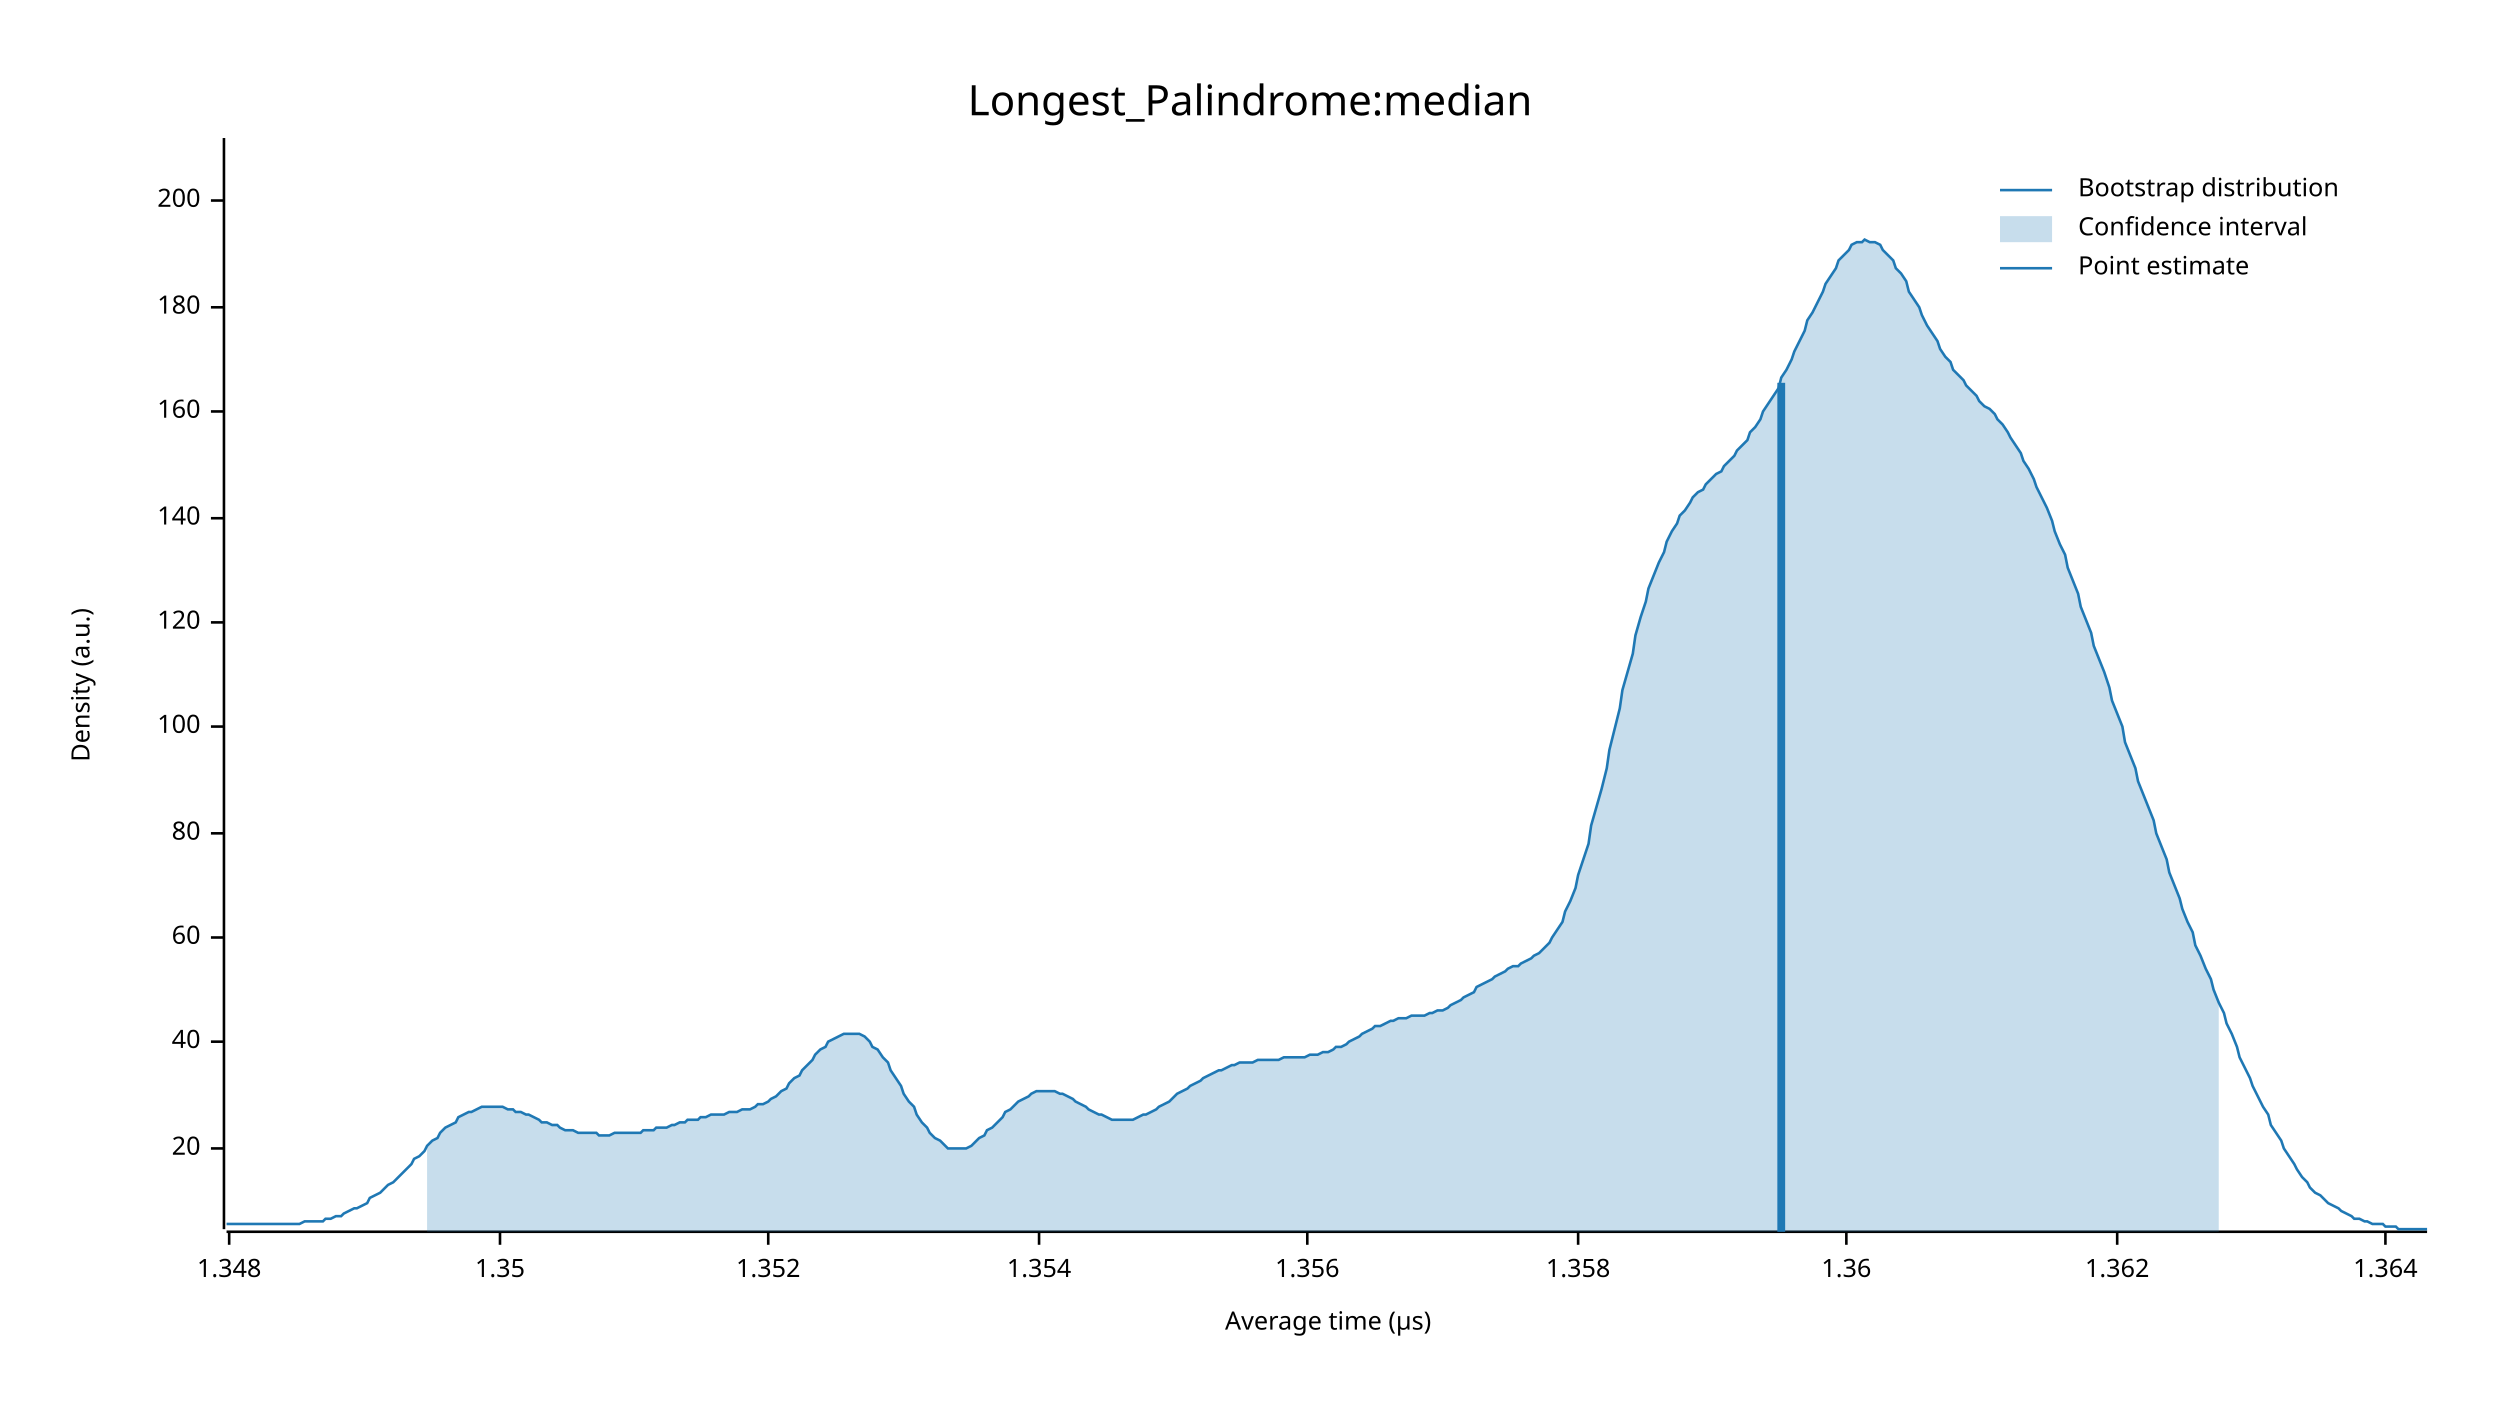
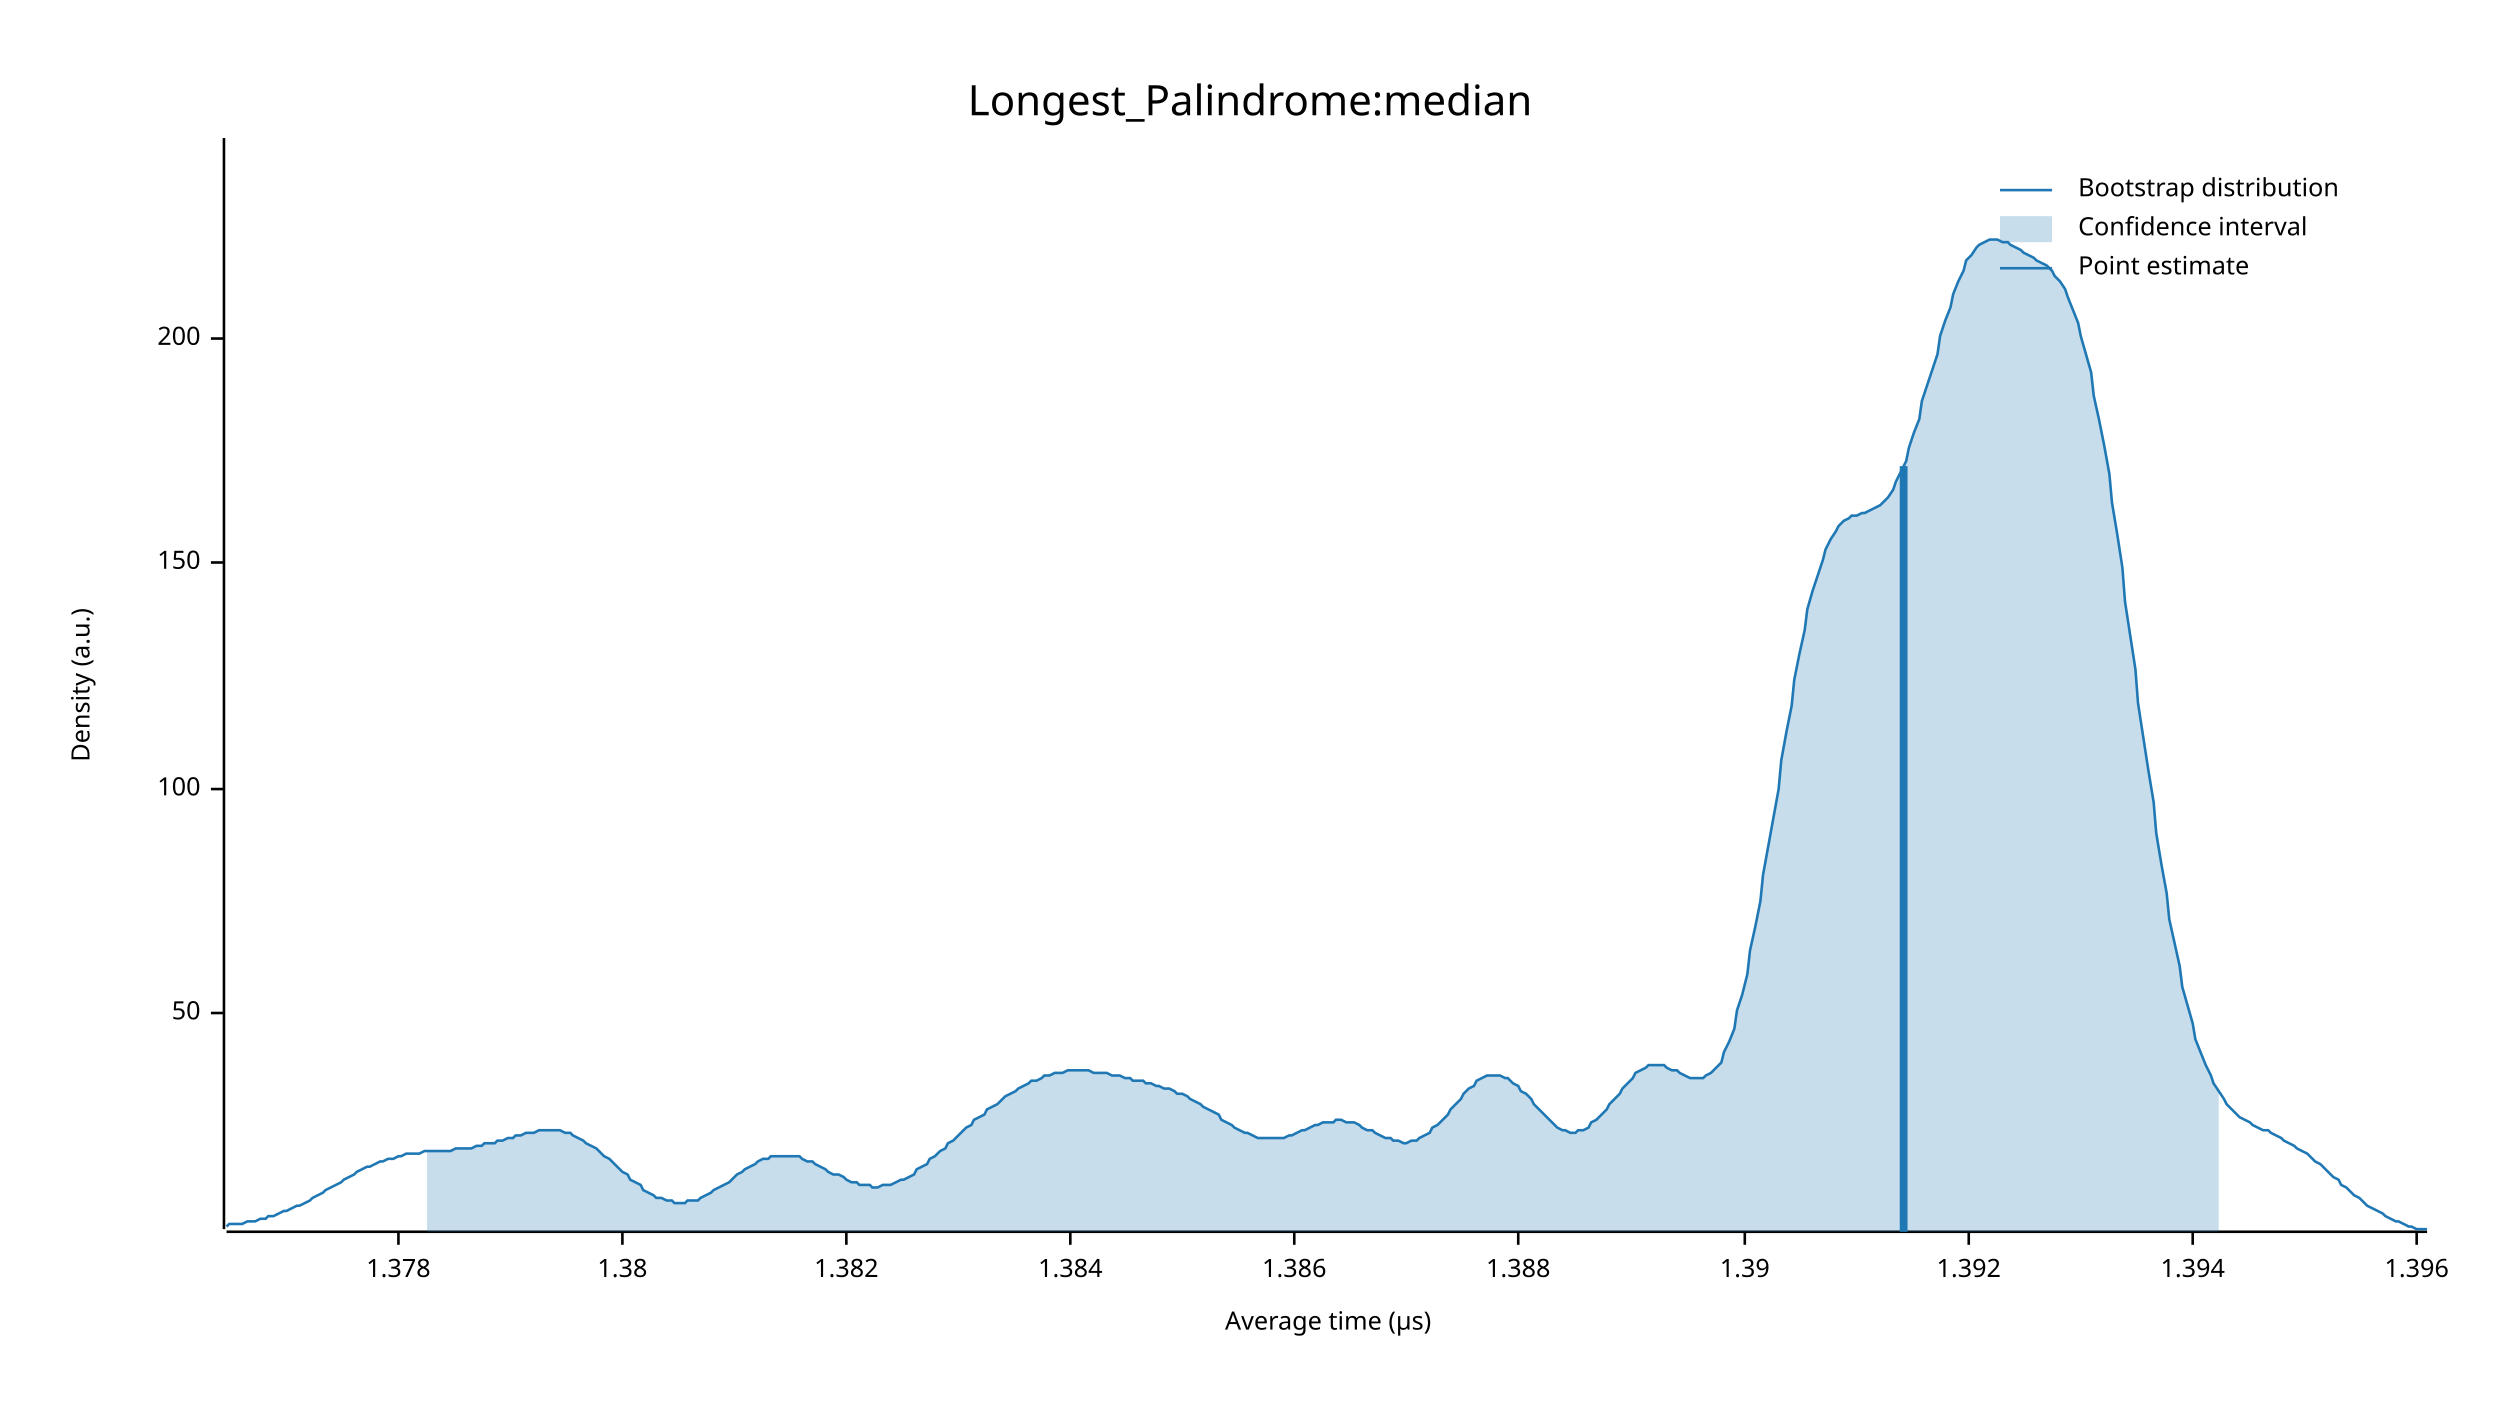
<svg xmlns="http://www.w3.org/2000/svg" width="960" height="540" viewBox="0 0 960 540">
  <text x="480" y="32" dy="0.76em" text-anchor="middle" font-family="sans-serif" font-size="16.129" opacity="1" fill="#000000">
Longest_Palindrome:median
</text>
  <text x="27" y="263" dy="0.76em" text-anchor="middle" font-family="sans-serif" font-size="9.677" opacity="1" fill="#000000" transform="rotate(270, 27, 263)">
Density (a.u.)
</text>
  <text x="510" y="513" dy="-0.5ex" text-anchor="middle" font-family="sans-serif" font-size="9.677" opacity="1" fill="#000000">
Average time (µs)
</text>
  <polyline fill="none" opacity="1" stroke="#000000" stroke-width="1" points="86,53 86,472 " />
-   <text x="77" y="441" dy="0.5ex" text-anchor="end" font-family="sans-serif" font-size="9.677" opacity="1" fill="#000000">
- 20
+   <text x="77" y="389" dy="0.5ex" text-anchor="end" font-family="sans-serif" font-size="9.677" opacity="1" fill="#000000">
+ 50
</text>
-   <polyline fill="none" opacity="1" stroke="#000000" stroke-width="1" points="81,441 86,441 " />
-   <text x="77" y="400" dy="0.5ex" text-anchor="end" font-family="sans-serif" font-size="9.677" opacity="1" fill="#000000">
- 40
- </text>
-   <polyline fill="none" opacity="1" stroke="#000000" stroke-width="1" points="81,400 86,400 " />
-   <text x="77" y="360" dy="0.5ex" text-anchor="end" font-family="sans-serif" font-size="9.677" opacity="1" fill="#000000">
- 60
- </text>
-   <polyline fill="none" opacity="1" stroke="#000000" stroke-width="1" points="81,360 86,360 " />
-   <text x="77" y="320" dy="0.5ex" text-anchor="end" font-family="sans-serif" font-size="9.677" opacity="1" fill="#000000">
- 80
- </text>
-   <polyline fill="none" opacity="1" stroke="#000000" stroke-width="1" points="81,320 86,320 " />
-   <text x="77" y="279" dy="0.5ex" text-anchor="end" font-family="sans-serif" font-size="9.677" opacity="1" fill="#000000">
+   <polyline fill="none" opacity="1" stroke="#000000" stroke-width="1" points="81,389 86,389 " />
+   <text x="77" y="303" dy="0.5ex" text-anchor="end" font-family="sans-serif" font-size="9.677" opacity="1" fill="#000000">
100
</text>
-   <polyline fill="none" opacity="1" stroke="#000000" stroke-width="1" points="81,279 86,279 " />
-   <text x="77" y="239" dy="0.5ex" text-anchor="end" font-family="sans-serif" font-size="9.677" opacity="1" fill="#000000">
- 120
+   <polyline fill="none" opacity="1" stroke="#000000" stroke-width="1" points="81,303 86,303 " />
+   <text x="77" y="216" dy="0.5ex" text-anchor="end" font-family="sans-serif" font-size="9.677" opacity="1" fill="#000000">
+ 150
</text>
-   <polyline fill="none" opacity="1" stroke="#000000" stroke-width="1" points="81,239 86,239 " />
-   <text x="77" y="199" dy="0.5ex" text-anchor="end" font-family="sans-serif" font-size="9.677" opacity="1" fill="#000000">
- 140
- </text>
-   <polyline fill="none" opacity="1" stroke="#000000" stroke-width="1" points="81,199 86,199 " />
-   <text x="77" y="158" dy="0.5ex" text-anchor="end" font-family="sans-serif" font-size="9.677" opacity="1" fill="#000000">
- 160
- </text>
-   <polyline fill="none" opacity="1" stroke="#000000" stroke-width="1" points="81,158 86,158 " />
-   <text x="77" y="118" dy="0.5ex" text-anchor="end" font-family="sans-serif" font-size="9.677" opacity="1" fill="#000000">
- 180
- </text>
-   <polyline fill="none" opacity="1" stroke="#000000" stroke-width="1" points="81,118 86,118 " />
-   <text x="77" y="77" dy="0.5ex" text-anchor="end" font-family="sans-serif" font-size="9.677" opacity="1" fill="#000000">
+   <polyline fill="none" opacity="1" stroke="#000000" stroke-width="1" points="81,216 86,216 " />
+   <text x="77" y="130" dy="0.5ex" text-anchor="end" font-family="sans-serif" font-size="9.677" opacity="1" fill="#000000">
200
</text>
-   <polyline fill="none" opacity="1" stroke="#000000" stroke-width="1" points="81,77 86,77 " />
+   <polyline fill="none" opacity="1" stroke="#000000" stroke-width="1" points="81,130 86,130 " />
  <polyline fill="none" opacity="1" stroke="#000000" stroke-width="1" points="87,473 932,473 " />
-   <text x="88" y="483" dy="0.76em" text-anchor="middle" font-family="sans-serif" font-size="9.677" opacity="1" fill="#000000">
- 1.348
+   <text x="153" y="483" dy="0.76em" text-anchor="middle" font-family="sans-serif" font-size="9.677" opacity="1" fill="#000000">
+ 1.378
</text>
-   <polyline fill="none" opacity="1" stroke="#000000" stroke-width="1" points="88,473 88,478 " />
-   <text x="192" y="483" dy="0.76em" text-anchor="middle" font-family="sans-serif" font-size="9.677" opacity="1" fill="#000000">
- 1.35
+   <polyline fill="none" opacity="1" stroke="#000000" stroke-width="1" points="153,473 153,478 " />
+   <text x="239" y="483" dy="0.76em" text-anchor="middle" font-family="sans-serif" font-size="9.677" opacity="1" fill="#000000">
+ 1.38
</text>
-   <polyline fill="none" opacity="1" stroke="#000000" stroke-width="1" points="192,473 192,478 " />
-   <text x="295" y="483" dy="0.76em" text-anchor="middle" font-family="sans-serif" font-size="9.677" opacity="1" fill="#000000">
- 1.352
+   <polyline fill="none" opacity="1" stroke="#000000" stroke-width="1" points="239,473 239,478 " />
+   <text x="325" y="483" dy="0.76em" text-anchor="middle" font-family="sans-serif" font-size="9.677" opacity="1" fill="#000000">
+ 1.382
</text>
-   <polyline fill="none" opacity="1" stroke="#000000" stroke-width="1" points="295,473 295,478 " />
-   <text x="399" y="483" dy="0.76em" text-anchor="middle" font-family="sans-serif" font-size="9.677" opacity="1" fill="#000000">
- 1.354
+   <polyline fill="none" opacity="1" stroke="#000000" stroke-width="1" points="325,473 325,478 " />
+   <text x="411" y="483" dy="0.76em" text-anchor="middle" font-family="sans-serif" font-size="9.677" opacity="1" fill="#000000">
+ 1.384
</text>
-   <polyline fill="none" opacity="1" stroke="#000000" stroke-width="1" points="399,473 399,478 " />
-   <text x="502" y="483" dy="0.76em" text-anchor="middle" font-family="sans-serif" font-size="9.677" opacity="1" fill="#000000">
- 1.356
+   <polyline fill="none" opacity="1" stroke="#000000" stroke-width="1" points="411,473 411,478 " />
+   <text x="497" y="483" dy="0.76em" text-anchor="middle" font-family="sans-serif" font-size="9.677" opacity="1" fill="#000000">
+ 1.386
</text>
-   <polyline fill="none" opacity="1" stroke="#000000" stroke-width="1" points="502,473 502,478 " />
-   <text x="606" y="483" dy="0.76em" text-anchor="middle" font-family="sans-serif" font-size="9.677" opacity="1" fill="#000000">
- 1.358
+   <polyline fill="none" opacity="1" stroke="#000000" stroke-width="1" points="497,473 497,478 " />
+   <text x="583" y="483" dy="0.76em" text-anchor="middle" font-family="sans-serif" font-size="9.677" opacity="1" fill="#000000">
+ 1.388
</text>
-   <polyline fill="none" opacity="1" stroke="#000000" stroke-width="1" points="606,473 606,478 " />
-   <text x="709" y="483" dy="0.76em" text-anchor="middle" font-family="sans-serif" font-size="9.677" opacity="1" fill="#000000">
- 1.36
+   <polyline fill="none" opacity="1" stroke="#000000" stroke-width="1" points="583,473 583,478 " />
+   <text x="670" y="483" dy="0.76em" text-anchor="middle" font-family="sans-serif" font-size="9.677" opacity="1" fill="#000000">
+ 1.39
</text>
-   <polyline fill="none" opacity="1" stroke="#000000" stroke-width="1" points="709,473 709,478 " />
-   <text x="813" y="483" dy="0.76em" text-anchor="middle" font-family="sans-serif" font-size="9.677" opacity="1" fill="#000000">
- 1.362
+   <polyline fill="none" opacity="1" stroke="#000000" stroke-width="1" points="670,473 670,478 " />
+   <text x="756" y="483" dy="0.76em" text-anchor="middle" font-family="sans-serif" font-size="9.677" opacity="1" fill="#000000">
+ 1.392
</text>
-   <polyline fill="none" opacity="1" stroke="#000000" stroke-width="1" points="813,473 813,478 " />
-   <text x="916" y="483" dy="0.76em" text-anchor="middle" font-family="sans-serif" font-size="9.677" opacity="1" fill="#000000">
- 1.364
+   <polyline fill="none" opacity="1" stroke="#000000" stroke-width="1" points="756,473 756,478 " />
+   <text x="842" y="483" dy="0.76em" text-anchor="middle" font-family="sans-serif" font-size="9.677" opacity="1" fill="#000000">
+ 1.394
</text>
-   <polyline fill="none" opacity="1" stroke="#000000" stroke-width="1" points="916,473 916,478 " />
-   <polyline fill="none" opacity="1" stroke="#1F78B4" stroke-width="1" points="87,470 88,470 90,470 92,470 93,470 95,470 97,470 98,470 100,470 102,470 103,470 105,470 107,470 109,470 110,470 112,470 114,470 115,470 117,469 119,469 120,469 122,469 124,469 125,468 127,468 129,467 131,467 132,466 134,465 136,464 137,464 139,463 141,462 142,460 144,459 146,458 147,457 149,455 151,454 153,452 154,451 156,449 158,447 159,445 161,444 163,442 164,440 166,438 168,437 169,435 171,433 173,432 175,431 176,429 178,428 180,427 181,427 183,426 185,425 186,425 188,425 190,425 191,425 193,425 195,426 197,426 198,427 200,427 202,428 203,428 205,429 207,430 208,431 210,431 212,432 214,432 215,433 217,434 219,434 220,434 222,435 224,435 225,435 227,435 229,435 230,436 232,436 234,436 236,435 237,435 239,435 241,435 242,435 244,435 246,435 247,434 249,434 251,434 252,433 254,433 256,433 258,432 259,432 261,431 263,431 264,430 266,430 268,430 269,429 271,429 273,428 274,428 276,428 278,428 280,427 281,427 283,427 285,426 286,426 288,426 290,425 291,424 293,424 295,423 296,422 298,421 300,419 302,418 303,416 305,414 307,413 308,411 310,409 312,407 313,405 315,403 317,402 318,400 320,399 322,398 324,397 325,397 327,397 329,397 330,397 332,398 334,400 335,402 337,403 339,406 341,408 342,411 344,414 346,417 347,420 349,423 351,425 352,428 354,431 356,433 357,435 359,437 361,438 363,440 364,441 366,441 368,441 369,441 371,441 373,440 374,439 376,437 378,436 379,434 381,433 383,431 385,429 386,427 388,426 390,424 391,423 393,422 395,421 396,420 398,419 400,419 401,419 403,419 405,419 407,420 408,420 410,421 412,422 413,423 415,424 417,425 418,426 420,427 422,428 423,428 425,429 427,430 429,430 430,430 432,430 434,430 435,430 437,429 439,428 440,428 442,427 444,426 445,425 447,424 449,423 451,421 452,420 454,419 456,418 457,417 459,416 461,415 462,414 464,413 466,412 468,411 469,411 471,410 473,409 474,409 476,408 478,408 479,408 481,408 483,407 484,407 486,407 488,407 490,407 491,407 493,406 495,406 496,406 498,406 500,406 501,406 503,405 505,405 506,405 508,404 510,404 512,403 513,402 515,402 517,401 518,400 520,399 522,398 523,397 525,396 527,395 528,394 530,394 532,393 534,392 535,392 537,391 539,391 540,391 542,390 544,390 545,390 547,390 549,389 550,389 552,388 554,388 556,387 557,386 559,385 561,384 562,383 564,382 566,381 567,379 569,378 571,377 573,376 574,375 576,374 578,373 579,372 581,371 583,371 584,370 586,369 588,368 589,367 591,366 593,364 595,362 596,360 598,357 600,354 601,350 603,346 605,341 606,336 608,330 610,324 611,317 613,310 615,303 617,295 618,288 620,280 622,272 623,265 625,258 627,251 628,244 630,237 632,231 633,226 635,221 637,216 639,212 640,208 642,204 644,201 645,198 647,196 649,193 650,191 652,189 654,188 655,186 657,184 659,182 661,181 662,179 664,177 666,175 667,173 669,171 671,169 672,166 674,164 676,161 677,158 679,155 681,152 683,149 684,145 686,142 688,138 689,135 691,131 693,127 694,123 696,120 698,116 700,112 701,109 703,106 705,103 706,100 708,98 710,96 711,94 713,93 715,93 716,92 718,93 720,93 722,94 723,96 725,98 727,100 728,103 730,105 732,108 733,112 735,115 737,118 738,121 740,125 742,128 744,131 745,134 747,137 749,139 750,142 752,144 754,146 755,148 757,150 759,152 760,154 762,156 764,157 766,159 767,161 769,163 771,166 772,168 774,171 776,174 777,177 779,180 781,184 782,187 784,191 786,195 788,200 789,204 791,209 793,213 794,218 796,223 798,228 799,233 801,238 803,243 804,248 806,253 808,258 810,264 811,269 813,274 815,279 816,285 818,290 820,295 821,300 823,305 825,310 827,315 828,320 830,325 832,330 833,335 835,340 837,345 838,349 840,354 842,358 843,363 845,367 847,372 849,376 850,380 852,385 854,389 855,393 857,397 859,402 860,406 862,410 864,414 865,417 867,421 869,425 871,428 872,432 874,435 876,438 877,441 879,444 881,447 882,449 884,452 886,454 887,456 889,458 891,459 893,461 894,462 896,463 898,464 899,465 901,466 903,467 904,468 906,468 908,469 909,469 911,470 913,470 915,470 916,471 918,471 920,471 921,472 923,472 925,472 926,472 928,472 930,472 932,472 " />
-   <polygon opacity="0.25" fill="#1F78B4" points="164,440 166,438 168,437 169,435 171,433 173,432 175,431 176,429 178,428 180,427 181,427 183,426 185,425 186,425 188,425 190,425 191,425 193,425 195,426 197,426 198,427 200,427 202,428 203,428 205,429 207,430 208,431 210,431 212,432 214,432 215,433 217,434 219,434 220,434 222,435 224,435 225,435 227,435 229,435 230,436 232,436 234,436 236,435 237,435 239,435 241,435 242,435 244,435 246,435 247,434 249,434 251,434 252,433 254,433 256,433 258,432 259,432 261,431 263,431 264,430 266,430 268,430 269,429 271,429 273,428 274,428 276,428 278,428 280,427 281,427 283,427 285,426 286,426 288,426 290,425 291,424 293,424 295,423 296,422 298,421 300,419 302,418 303,416 305,414 307,413 308,411 310,409 312,407 313,405 315,403 317,402 318,400 320,399 322,398 324,397 325,397 327,397 329,397 330,397 332,398 334,400 335,402 337,403 339,406 341,408 342,411 344,414 346,417 347,420 349,423 351,425 352,428 354,431 356,433 357,435 359,437 361,438 363,440 364,441 366,441 368,441 369,441 371,441 373,440 374,439 376,437 378,436 379,434 381,433 383,431 385,429 386,427 388,426 390,424 391,423 393,422 395,421 396,420 398,419 400,419 401,419 403,419 405,419 407,420 408,420 410,421 412,422 413,423 415,424 417,425 418,426 420,427 422,428 423,428 425,429 427,430 429,430 430,430 432,430 434,430 435,430 437,429 439,428 440,428 442,427 444,426 445,425 447,424 449,423 451,421 452,420 454,419 456,418 457,417 459,416 461,415 462,414 464,413 466,412 468,411 469,411 471,410 473,409 474,409 476,408 478,408 479,408 481,408 483,407 484,407 486,407 488,407 490,407 491,407 493,406 495,406 496,406 498,406 500,406 501,406 503,405 505,405 506,405 508,404 510,404 512,403 513,402 515,402 517,401 518,400 520,399 522,398 523,397 525,396 527,395 528,394 530,394 532,393 534,392 535,392 537,391 539,391 540,391 542,390 544,390 545,390 547,390 549,389 550,389 552,388 554,388 556,387 557,386 559,385 561,384 562,383 564,382 566,381 567,379 569,378 571,377 573,376 574,375 576,374 578,373 579,372 581,371 583,371 584,370 586,369 588,368 589,367 591,366 593,364 595,362 596,360 598,357 600,354 601,350 603,346 605,341 606,336 608,330 610,324 611,317 613,310 615,303 617,295 618,288 620,280 622,272 623,265 625,258 627,251 628,244 630,237 632,231 633,226 635,221 637,216 639,212 640,208 642,204 644,201 645,198 647,196 649,193 650,191 652,189 654,188 655,186 657,184 659,182 661,181 662,179 664,177 666,175 667,173 669,171 671,169 672,166 674,164 676,161 677,158 679,155 681,152 683,149 684,145 686,142 688,138 689,135 691,131 693,127 694,123 696,120 698,116 700,112 701,109 703,106 705,103 706,100 708,98 710,96 711,94 713,93 715,93 716,92 718,93 720,93 722,94 723,96 725,98 727,100 728,103 730,105 732,108 733,112 735,115 737,118 738,121 740,125 742,128 744,131 745,134 747,137 749,139 750,142 752,144 754,146 755,148 757,150 759,152 760,154 762,156 764,157 766,159 767,161 769,163 771,166 772,168 774,171 776,174 777,177 779,180 781,184 782,187 784,191 786,195 788,200 789,204 791,209 793,213 794,218 796,223 798,228 799,233 801,238 803,243 804,248 806,253 808,258 810,264 811,269 813,274 815,279 816,285 818,290 820,295 821,300 823,305 825,310 827,315 828,320 830,325 832,330 833,335 835,340 837,345 838,349 840,354 842,358 843,363 845,367 847,372 849,376 850,380 852,385 852,473 164,473 " />
-   <polyline fill="none" opacity="1" stroke="#1F78B4" stroke-width="3" points="684,473 684,147 " />
+   <polyline fill="none" opacity="1" stroke="#000000" stroke-width="1" points="842,473 842,478 " />
+   <text x="928" y="483" dy="0.76em" text-anchor="middle" font-family="sans-serif" font-size="9.677" opacity="1" fill="#000000">
+ 1.396
+ </text>
+   <polyline fill="none" opacity="1" stroke="#000000" stroke-width="1" points="928,473 928,478 " />
+   <polyline fill="none" opacity="1" stroke="#1F78B4" stroke-width="1" points="87,471 88,470 90,470 92,470 93,470 95,469 97,469 98,469 100,468 102,468 103,467 105,467 107,466 109,465 110,465 112,464 114,463 115,463 117,462 119,461 120,460 122,459 124,458 125,457 127,456 129,455 131,454 132,453 134,452 136,451 137,450 139,449 141,448 142,448 144,447 146,446 147,446 149,445 151,445 153,444 154,444 156,443 158,443 159,443 161,443 163,442 164,442 166,442 168,442 169,442 171,442 173,442 175,441 176,441 178,441 180,441 181,441 183,440 185,440 186,439 188,439 190,439 191,438 193,438 195,437 197,437 198,436 200,436 202,435 203,435 205,435 207,434 208,434 210,434 212,434 214,434 215,434 217,435 219,435 220,436 222,437 224,438 225,439 227,440 229,441 230,442 232,444 234,445 236,447 237,448 239,450 241,451 242,453 244,454 246,455 247,457 249,458 251,459 252,460 254,460 256,461 258,461 259,462 261,462 263,462 264,461 266,461 268,461 269,460 271,459 273,458 274,457 276,456 278,455 280,454 281,453 283,451 285,450 286,449 288,448 290,447 291,446 293,445 295,445 296,444 298,444 300,444 302,444 303,444 305,444 307,444 308,445 310,446 312,446 313,447 315,448 317,449 318,450 320,451 322,451 324,452 325,453 327,454 329,454 330,455 332,455 334,455 335,456 337,456 339,455 341,455 342,455 344,454 346,453 347,453 349,452 351,451 352,449 354,448 356,447 357,445 359,444 361,442 363,441 364,439 366,438 368,436 369,435 371,433 373,432 374,430 376,429 378,428 379,426 381,425 383,424 385,422 386,421 388,420 390,419 391,418 393,417 395,416 396,415 398,415 400,414 401,413 403,413 405,412 407,412 408,412 410,411 412,411 413,411 415,411 417,411 418,411 420,412 422,412 423,412 425,412 427,413 429,413 430,413 432,414 434,414 435,415 437,415 439,415 440,416 442,416 444,417 445,417 447,418 449,418 451,419 452,420 454,420 456,421 457,422 459,423 461,424 462,425 464,426 466,427 468,428 469,430 471,431 473,432 474,433 476,434 478,435 479,435 481,436 483,437 484,437 486,437 488,437 490,437 491,437 493,437 495,436 496,436 498,435 500,434 501,434 503,433 505,432 506,432 508,431 510,431 512,431 513,430 515,430 517,431 518,431 520,431 522,432 523,433 525,434 527,434 528,435 530,436 532,437 534,437 535,438 537,438 539,439 540,439 542,438 544,438 545,437 547,436 549,435 550,433 552,432 554,430 556,428 557,426 559,424 561,422 562,420 564,418 566,417 567,415 569,414 571,413 573,413 574,413 576,413 578,414 579,414 581,416 583,417 584,419 586,420 588,422 589,424 591,426 593,428 595,430 596,431 598,433 600,434 601,434 603,435 605,435 606,434 608,434 610,433 611,431 613,430 615,428 617,426 618,424 620,422 622,420 623,418 625,416 627,414 628,412 630,411 632,410 633,409 635,409 637,409 639,409 640,410 642,411 644,411 645,412 647,413 649,414 650,414 652,414 654,414 655,413 657,412 659,410 661,408 662,404 664,400 666,395 667,388 669,382 671,374 672,365 674,356 676,346 677,336 679,325 681,314 683,303 684,292 686,281 688,271 689,261 691,251 693,242 694,234 696,227 698,221 700,215 701,211 703,207 705,204 706,202 708,200 710,199 711,198 713,198 715,197 716,197 718,196 720,195 722,194 723,193 725,191 727,188 728,185 730,181 732,177 733,172 735,166 737,161 738,154 740,148 742,142 744,136 745,129 747,123 749,118 750,113 752,108 754,104 755,100 757,98 759,95 760,94 762,93 764,92 766,92 767,92 769,93 771,93 772,94 774,95 776,96 777,97 779,98 781,99 782,100 784,101 786,102 788,104 789,106 791,108 793,111 794,114 796,119 798,124 799,129 801,136 803,143 804,152 806,161 808,171 810,182 811,193 813,205 815,218 816,231 818,244 820,257 821,270 823,283 825,296 827,308 828,320 830,332 832,343 833,353 835,362 837,371 838,379 840,386 842,393 843,399 845,404 847,409 849,413 850,416 852,419 854,422 855,424 857,426 859,428 860,429 862,430 864,431 865,432 867,433 869,434 871,434 872,435 874,436 876,437 877,438 879,439 881,440 882,441 884,442 886,443 887,444 889,446 891,447 893,449 894,450 896,452 898,453 899,455 901,456 903,458 904,459 906,460 908,462 909,463 911,464 913,465 915,466 916,467 918,468 920,469 921,469 923,470 925,471 926,471 928,472 930,472 932,472 " />
+   <polygon opacity="0.25" fill="#1F78B4" points="164,442 166,442 168,442 169,442 171,442 173,442 175,441 176,441 178,441 180,441 181,441 183,440 185,440 186,439 188,439 190,439 191,438 193,438 195,437 197,437 198,436 200,436 202,435 203,435 205,435 207,434 208,434 210,434 212,434 214,434 215,434 217,435 219,435 220,436 222,437 224,438 225,439 227,440 229,441 230,442 232,444 234,445 236,447 237,448 239,450 241,451 242,453 244,454 246,455 247,457 249,458 251,459 252,460 254,460 256,461 258,461 259,462 261,462 263,462 264,461 266,461 268,461 269,460 271,459 273,458 274,457 276,456 278,455 280,454 281,453 283,451 285,450 286,449 288,448 290,447 291,446 293,445 295,445 296,444 298,444 300,444 302,444 303,444 305,444 307,444 308,445 310,446 312,446 313,447 315,448 317,449 318,450 320,451 322,451 324,452 325,453 327,454 329,454 330,455 332,455 334,455 335,456 337,456 339,455 341,455 342,455 344,454 346,453 347,453 349,452 351,451 352,449 354,448 356,447 357,445 359,444 361,442 363,441 364,439 366,438 368,436 369,435 371,433 373,432 374,430 376,429 378,428 379,426 381,425 383,424 385,422 386,421 388,420 390,419 391,418 393,417 395,416 396,415 398,415 400,414 401,413 403,413 405,412 407,412 408,412 410,411 412,411 413,411 415,411 417,411 418,411 420,412 422,412 423,412 425,412 427,413 429,413 430,413 432,414 434,414 435,415 437,415 439,415 440,416 442,416 444,417 445,417 447,418 449,418 451,419 452,420 454,420 456,421 457,422 459,423 461,424 462,425 464,426 466,427 468,428 469,430 471,431 473,432 474,433 476,434 478,435 479,435 481,436 483,437 484,437 486,437 488,437 490,437 491,437 493,437 495,436 496,436 498,435 500,434 501,434 503,433 505,432 506,432 508,431 510,431 512,431 513,430 515,430 517,431 518,431 520,431 522,432 523,433 525,434 527,434 528,435 530,436 532,437 534,437 535,438 537,438 539,439 540,439 542,438 544,438 545,437 547,436 549,435 550,433 552,432 554,430 556,428 557,426 559,424 561,422 562,420 564,418 566,417 567,415 569,414 571,413 573,413 574,413 576,413 578,414 579,414 581,416 583,417 584,419 586,420 588,422 589,424 591,426 593,428 595,430 596,431 598,433 600,434 601,434 603,435 605,435 606,434 608,434 610,433 611,431 613,430 615,428 617,426 618,424 620,422 622,420 623,418 625,416 627,414 628,412 630,411 632,410 633,409 635,409 637,409 639,409 640,410 642,411 644,411 645,412 647,413 649,414 650,414 652,414 654,414 655,413 657,412 659,410 661,408 662,404 664,400 666,395 667,388 669,382 671,374 672,365 674,356 676,346 677,336 679,325 681,314 683,303 684,292 686,281 688,271 689,261 691,251 693,242 694,234 696,227 698,221 700,215 701,211 703,207 705,204 706,202 708,200 710,199 711,198 713,198 715,197 716,197 718,196 720,195 722,194 723,193 725,191 727,188 728,185 730,181 732,177 733,172 735,166 737,161 738,154 740,148 742,142 744,136 745,129 747,123 749,118 750,113 752,108 754,104 755,100 757,98 759,95 760,94 762,93 764,92 766,92 767,92 769,93 771,93 772,94 774,95 776,96 777,97 779,98 781,99 782,100 784,101 786,102 788,104 789,106 791,108 793,111 794,114 796,119 798,124 799,129 801,136 803,143 804,152 806,161 808,171 810,182 811,193 813,205 815,218 816,231 818,244 820,257 821,270 823,283 825,296 827,308 828,320 830,332 832,343 833,353 835,362 837,371 838,379 840,386 842,393 843,399 845,404 847,409 849,413 850,416 852,419 852,473 164,473 " />
+   <polyline fill="none" opacity="1" stroke="#1F78B4" stroke-width="3" points="731,473 731,179 " />
  <text x="798" y="68" dy="0.76em" text-anchor="start" font-family="sans-serif" font-size="9.677" opacity="1" fill="#000000">
Bootstrap distribution
</text>
  <text x="798" y="83" dy="0.76em" text-anchor="start" font-family="sans-serif" font-size="9.677" opacity="1" fill="#000000">
Confidence interval
</text>
  <text x="798" y="98" dy="0.76em" text-anchor="start" font-family="sans-serif" font-size="9.677" opacity="1" fill="#000000">
Point estimate
</text>
  <polyline fill="none" opacity="1" stroke="#1F78B4" stroke-width="1" points="768,73 788,73 " />
  <rect x="768" y="83" width="20" height="10" opacity="0.25" fill="#1F78B4" stroke="none" />
  <polyline fill="none" opacity="1" stroke="#1F78B4" stroke-width="1" points="768,103 788,103 " />
</svg>
